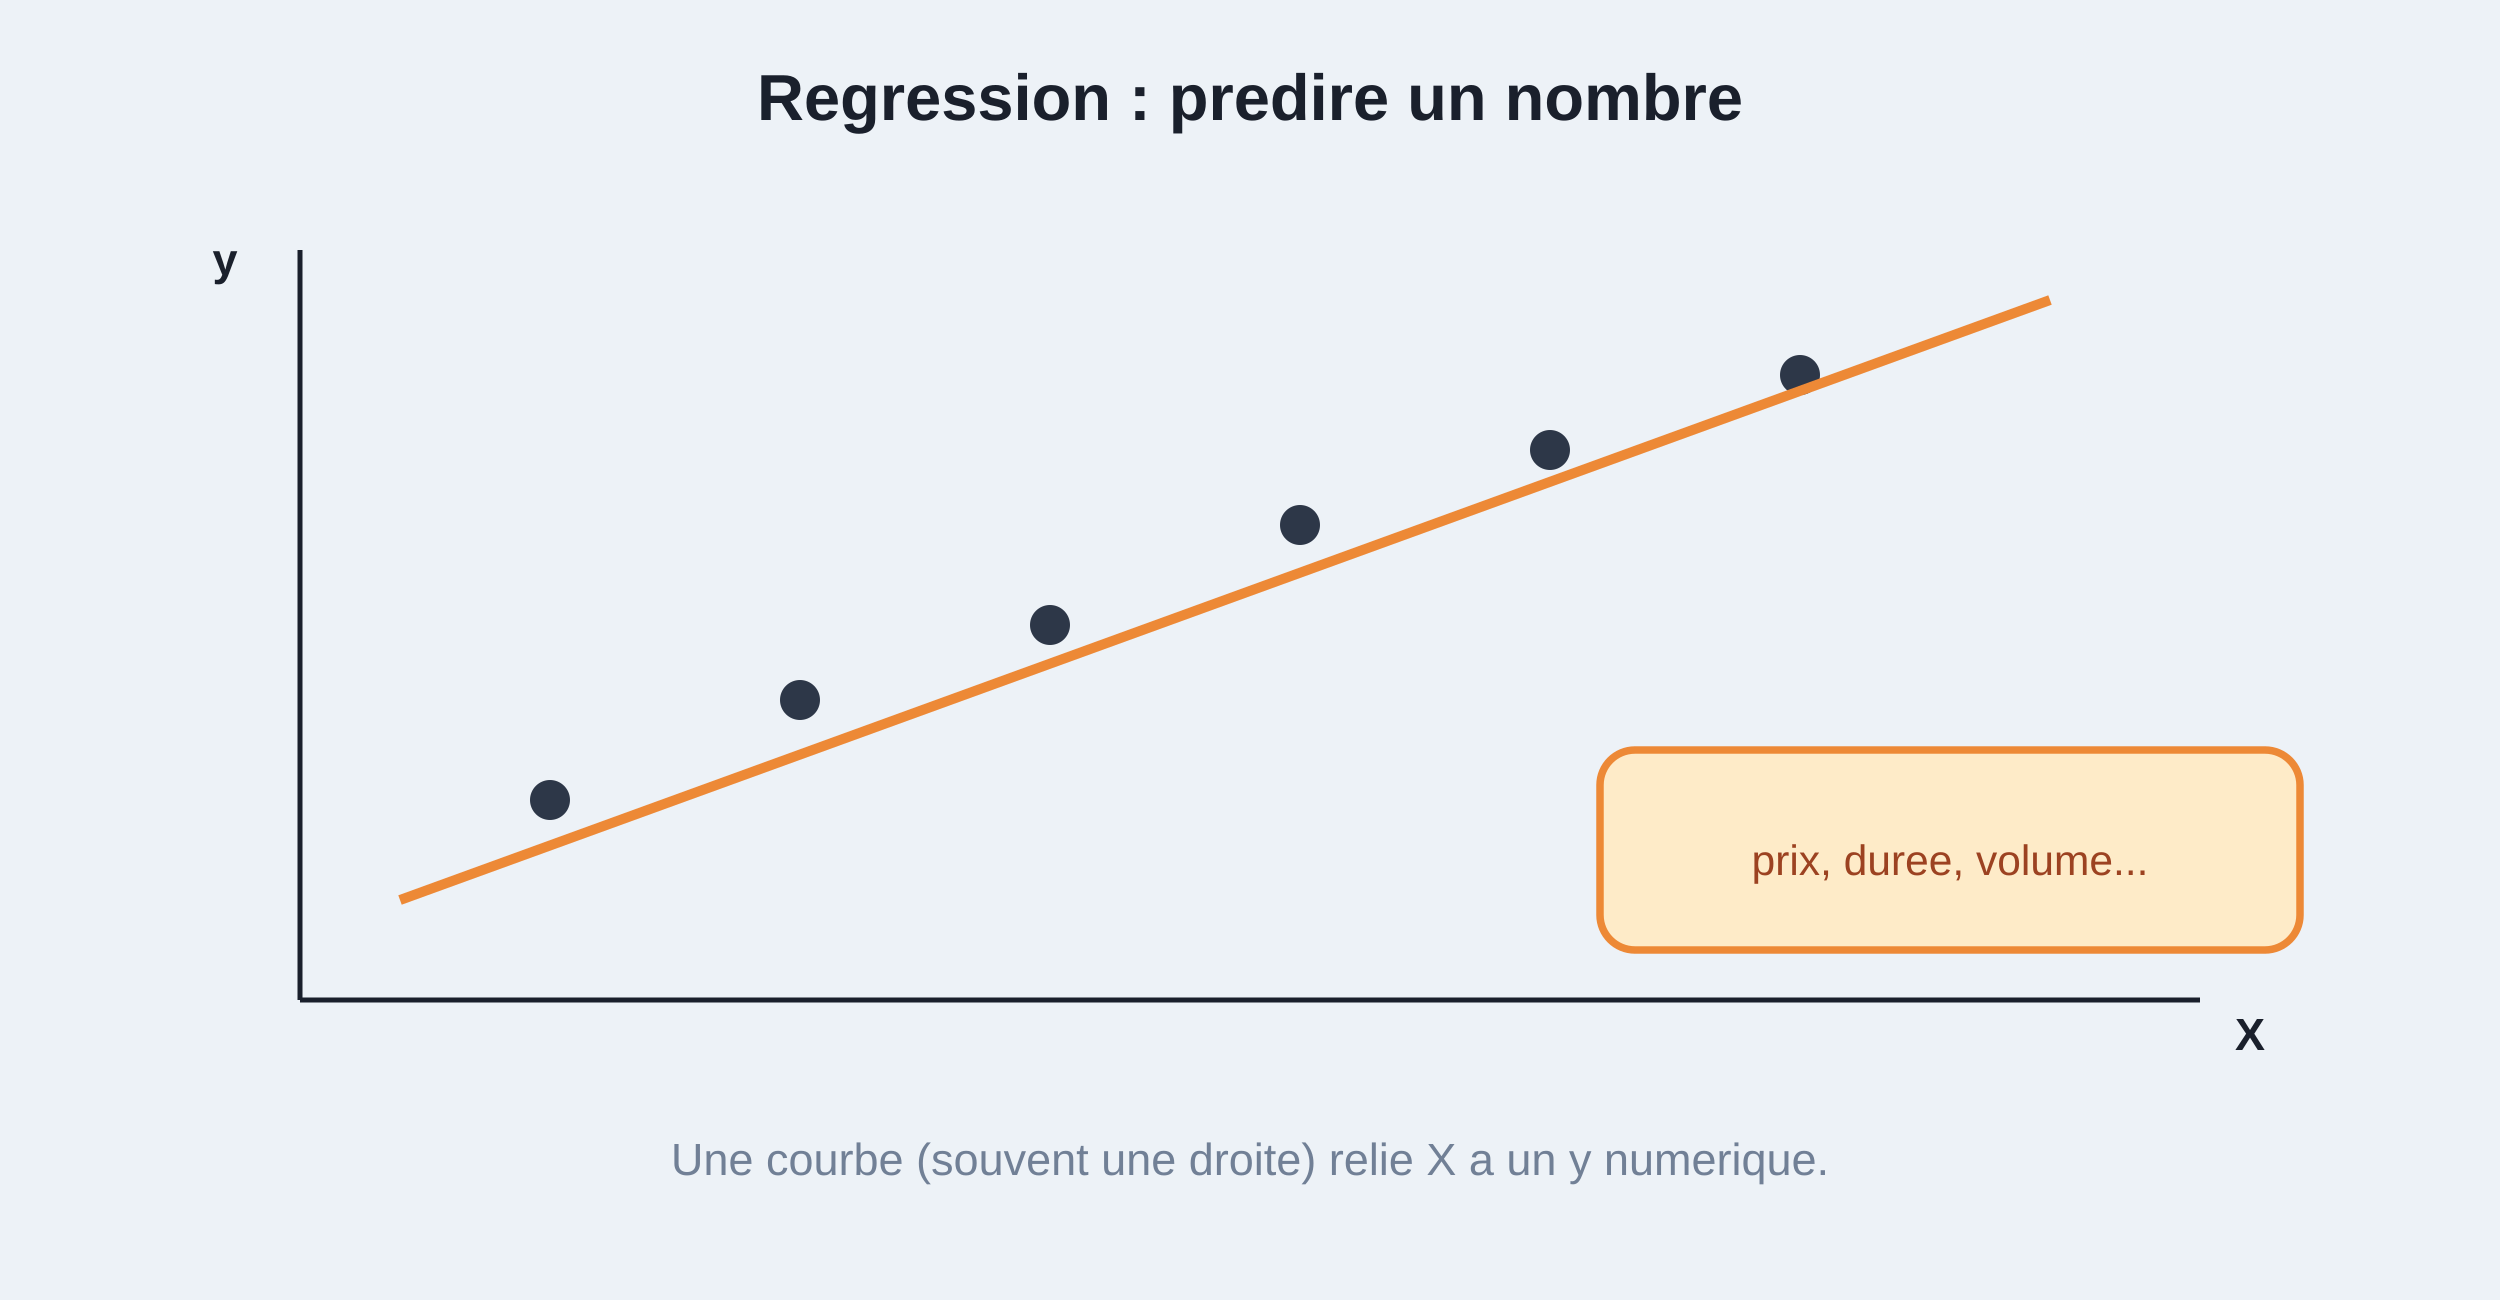
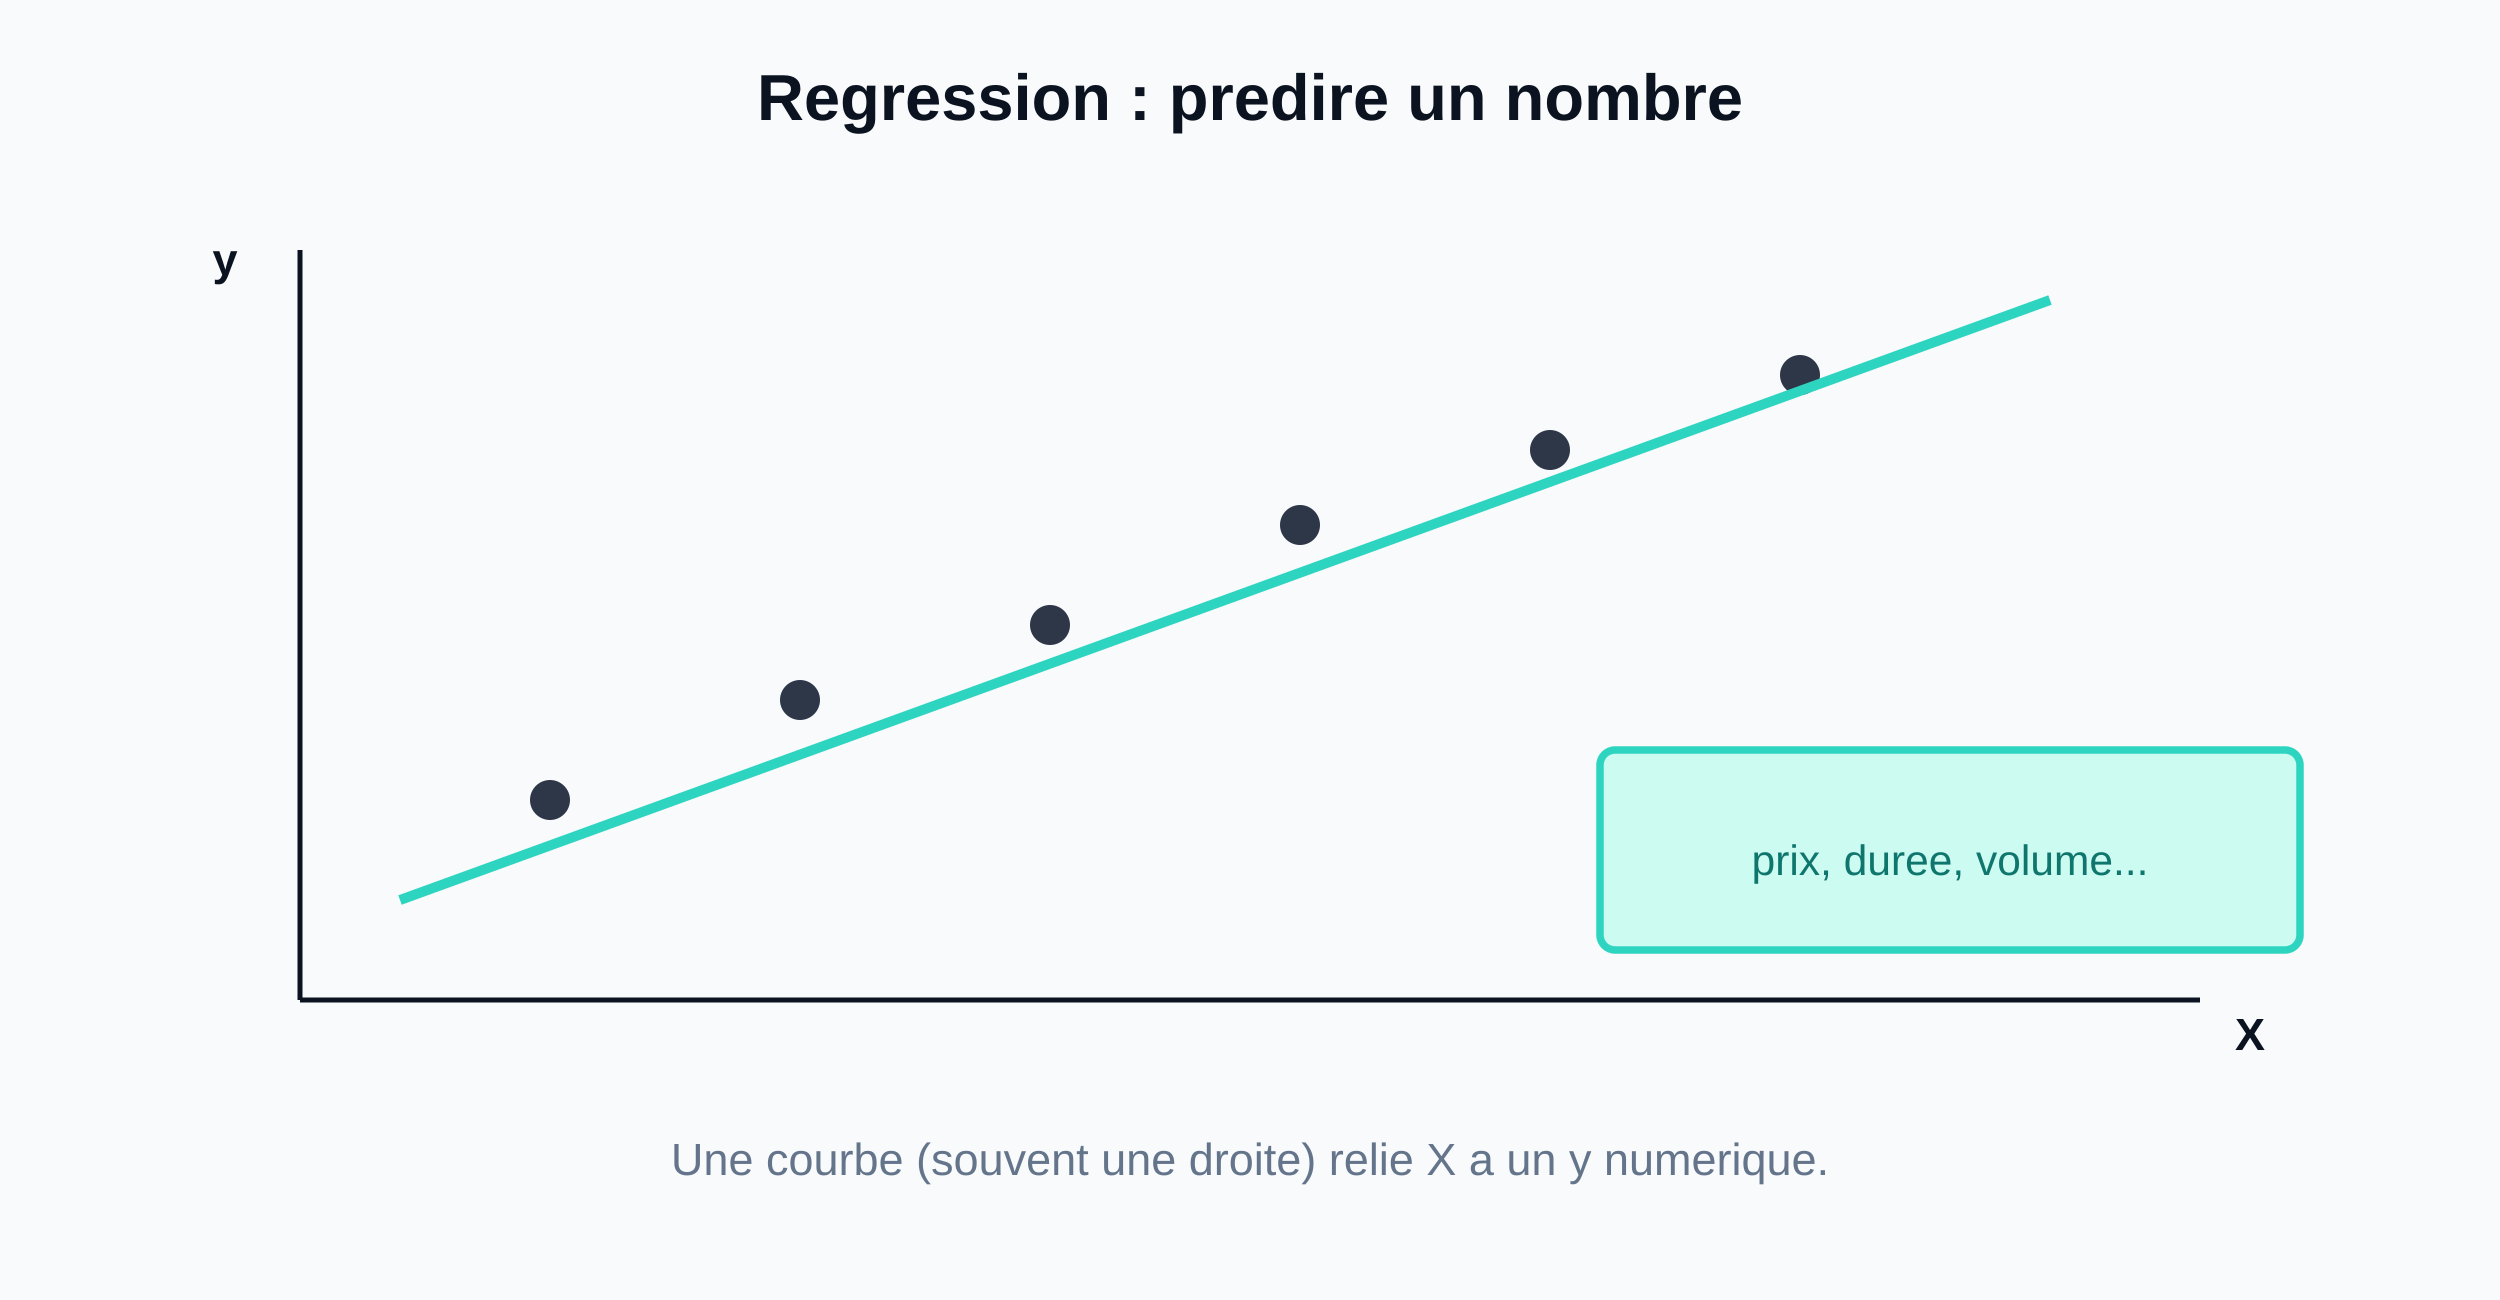
<svg xmlns="http://www.w3.org/2000/svg" width="1000" height="520" viewBox="0 0 1000 520">
-   <rect width="1000" height="520" fill="#edf2f7" />
-   <text x="500" y="48" text-anchor="middle" font-family="Segoe UI, Arial, sans-serif" font-size="26" fill="#1a202c" font-weight="700">Regression : predire un nombre</text>
-   <line x1="120" y1="400" x2="880" y2="400" stroke="#1a202c" stroke-width="2" />
-   <line x1="120" y1="400" x2="120" y2="100" stroke="#1a202c" stroke-width="2" />
+   <rect width="1000" height="520" fill="#f8fafc" />
+   <text x="500" y="48" text-anchor="middle" font-family="Segoe UI, Arial, sans-serif" font-size="26" fill="#0b1220" font-weight="700">Regression : predire un nombre</text>
+   <line x1="120" y1="400" x2="880" y2="400" stroke="#0b1220" stroke-width="2" />
+   <line x1="120" y1="400" x2="120" y2="100" stroke="#0b1220" stroke-width="2" />
  <circle cx="220" cy="320" r="8" fill="#2d3748" />
  <circle cx="320" cy="280" r="8" fill="#2d3748" />
  <circle cx="420" cy="250" r="8" fill="#2d3748" />
  <circle cx="520" cy="210" r="8" fill="#2d3748" />
  <circle cx="620" cy="180" r="8" fill="#2d3748" />
  <circle cx="720" cy="150" r="8" fill="#2d3748" />
-   <line x1="160" y1="360" x2="820" y2="120" stroke="#ed8936" stroke-width="4" />
-   <text x="900" y="420" text-anchor="middle" font-family="Segoe UI, Arial, sans-serif" font-size="18" fill="#1a202c" font-weight="700">X</text>
-   <text x="90" y="110" text-anchor="middle" font-family="Segoe UI, Arial, sans-serif" font-size="18" fill="#1a202c" font-weight="700">y</text>
-   <rect x="640" y="300" width="280" height="80" rx="14" fill="#feebc8" stroke="#ed8936" stroke-width="3" />
-   <text x="780" y="350" text-anchor="middle" font-family="Segoe UI, Arial, sans-serif" font-size="17" fill="#9c4221" font-weight="400">prix, duree, volume...</text>
-   <text x="500" y="470" text-anchor="middle" font-family="Segoe UI, Arial, sans-serif" font-size="18" fill="#718096" font-weight="400">Une courbe (souvent une droite) relie X a un y numerique.</text>
+   <line x1="160" y1="360" x2="820" y2="120" stroke="#2dd4bf" stroke-width="4" />
+   <text x="900" y="420" text-anchor="middle" font-family="Segoe UI, Arial, sans-serif" font-size="18" fill="#0b1220" font-weight="700">X</text>
+   <text x="90" y="110" text-anchor="middle" font-family="Segoe UI, Arial, sans-serif" font-size="18" fill="#0b1220" font-weight="700">y</text>
+   <rect x="640" y="300" width="280" height="80" rx="6" fill="#ccfbf1" stroke="#2dd4bf" stroke-width="3" />
+   <text x="780" y="350" text-anchor="middle" font-family="Segoe UI, Arial, sans-serif" font-size="17" fill="#0f766e" font-weight="400">prix, duree, volume...</text>
+   <text x="500" y="470" text-anchor="middle" font-family="Segoe UI, Arial, sans-serif" font-size="18" fill="#64748b" font-weight="400">Une courbe (souvent une droite) relie X a un y numerique.</text>
</svg>
